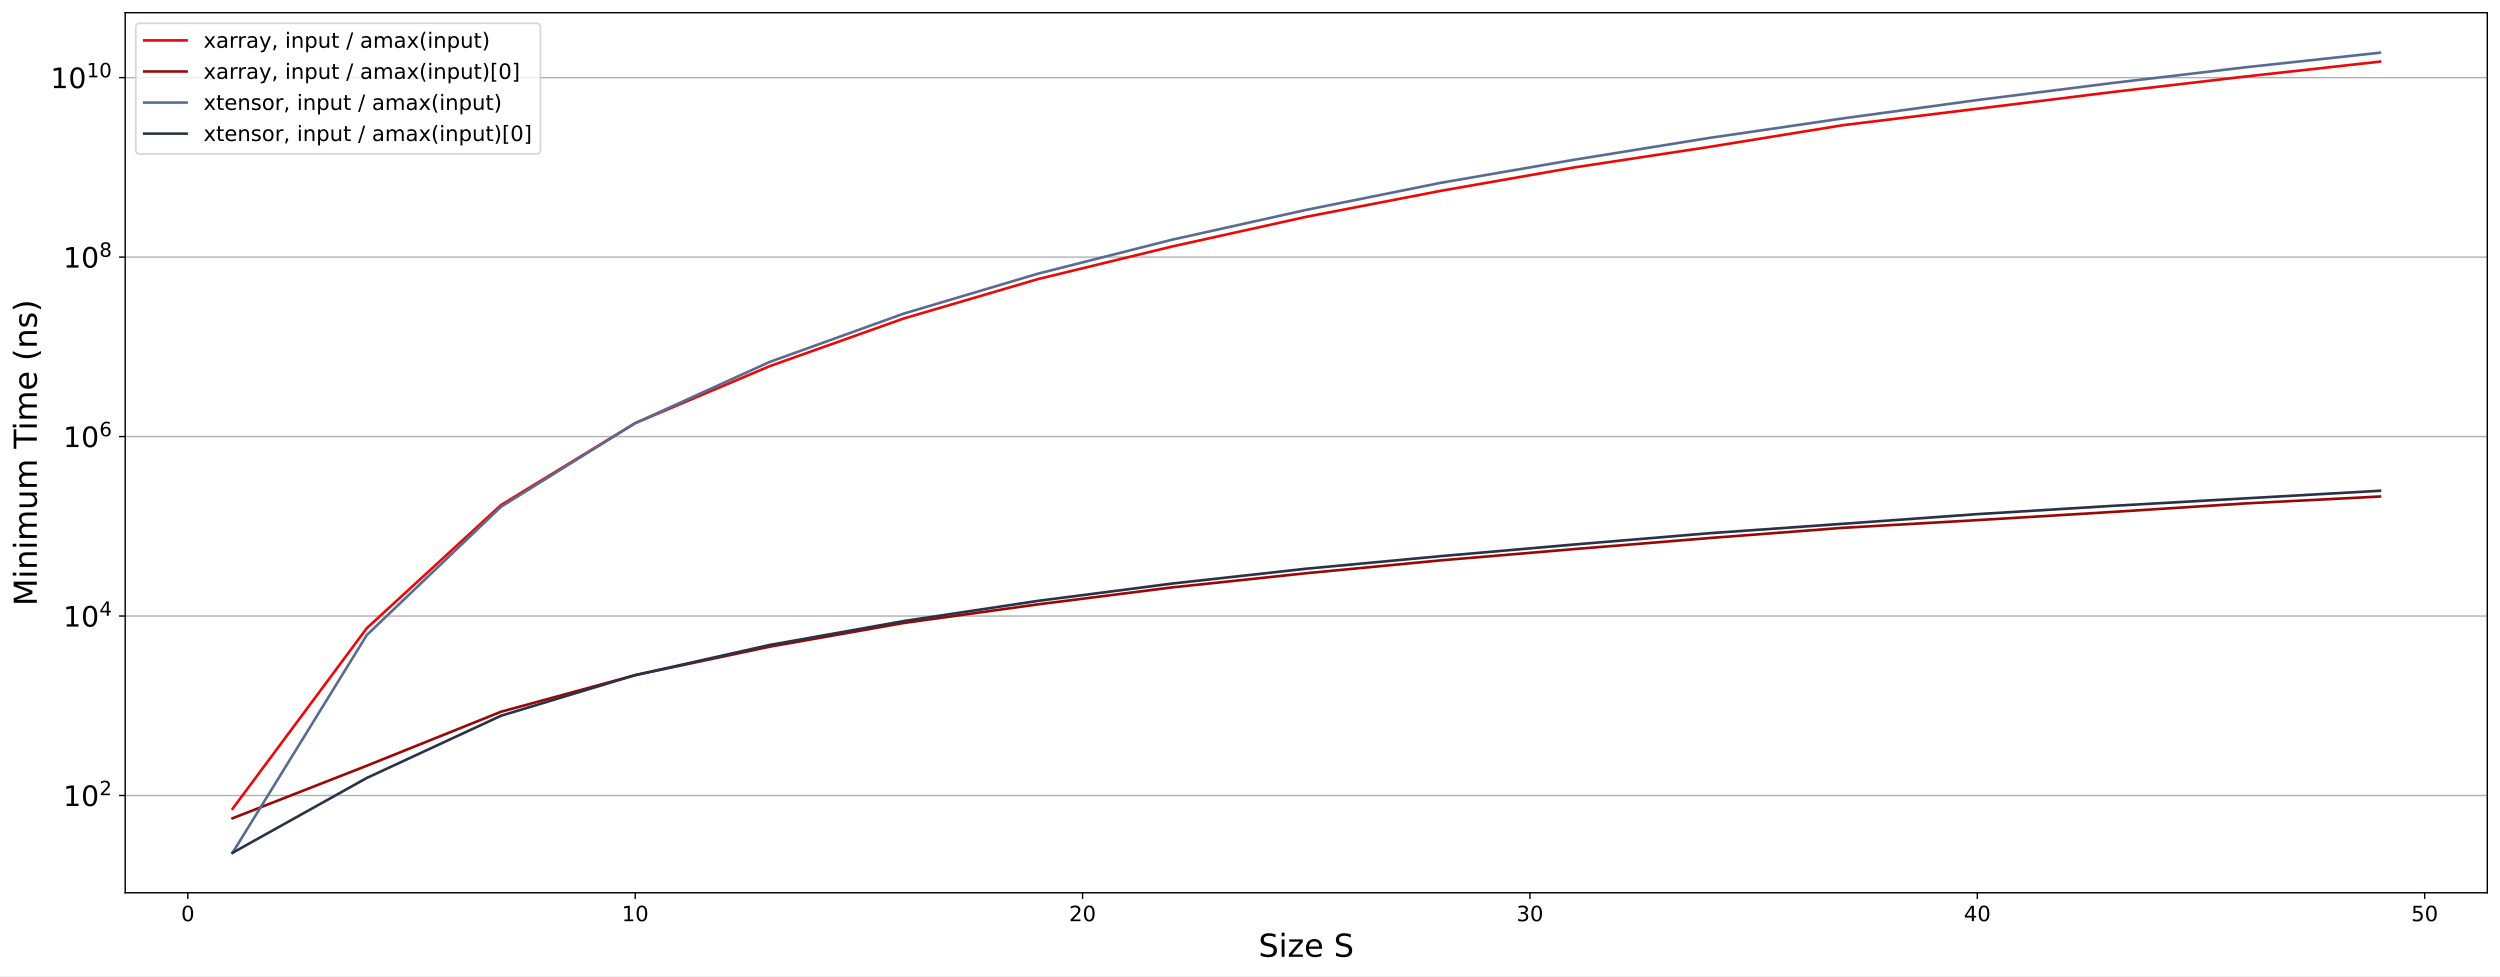
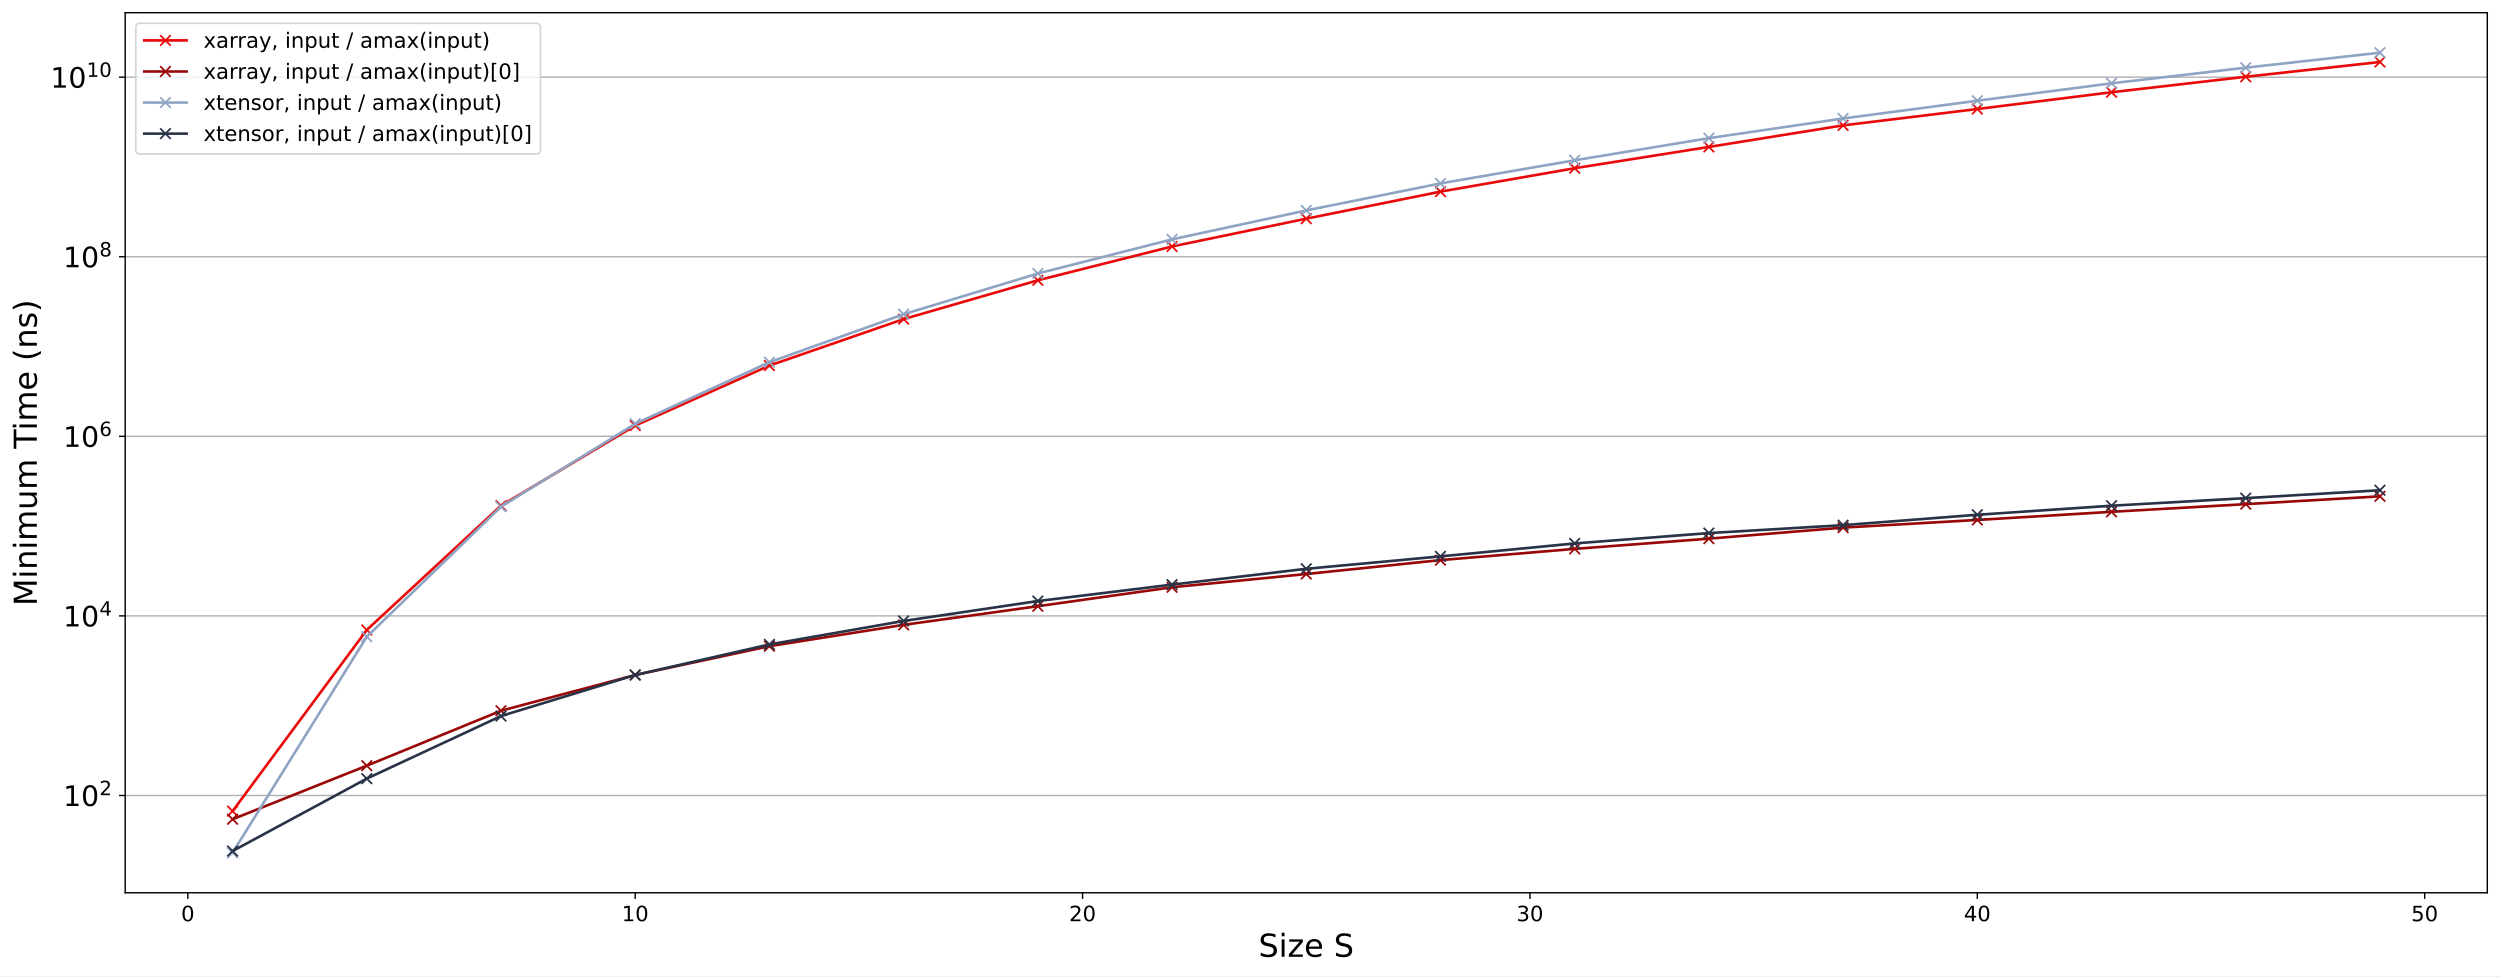
<svg xmlns="http://www.w3.org/2000/svg" xmlns:xlink="http://www.w3.org/1999/xlink" height="553.394pt" version="1.1" viewBox="0 0 1417.381 553.394" width="1417.381pt">
  <defs>
    <style type="text/css">
*{stroke-linecap:butt;stroke-linejoin:round;}
  </style>
  </defs>
  <g id="figure_1">
    <g id="patch_1">
      <path d="M 0 553.394  L 1417.381 553.394  L 1417.381 0  L 0 0  z " style="fill:#ffffff;" />
    </g>
    <g id="axes_1">
      <g id="patch_2">
        <path d="M 70.981 506.16  L 1410.181 506.16  L 1410.181 7.2  L 70.981 7.2  z " style="fill:#ffffff;" />
      </g>
      <g id="matplotlib.axis_1">
        <g id="xtick_1">
          <g id="line2d_1">
            <defs>
-               <path d="M 0 0  L 0 3.5  " id="m9d71d71142" style="stroke:#000000;stroke-width:0.8;" />
-             </defs>
-             <g>
-               <use style="stroke:#000000;stroke-width:0.8;" x="106.49" xlink:href="#m9d71d71142" y="506.16" />
+               <path d="M 0 0  L 0 3.5  " id="m4b5b449343" style="stroke:#000000;stroke-width:0.8;" />
+             </defs>
+             <g>
+               <use style="stroke:#000000;stroke-width:0.8;" x="106.49" xlink:href="#m4b5b449343" y="506.16" />
            </g>
          </g>
          <g id="text_1">
            <defs>
              <path d="M 31.781 66.406  Q 24.172 66.406 20.328 58.906  Q 16.5 51.422 16.5 36.375  Q 16.5 21.391 20.328 13.891  Q 24.172 6.391 31.781 6.391  Q 39.453 6.391 43.281 13.891  Q 47.125 21.391 47.125 36.375  Q 47.125 51.422 43.281 58.906  Q 39.453 66.406 31.781 66.406  z M 31.781 74.219  Q 44.047 74.219 50.516 64.516  Q 56.984 54.828 56.984 36.375  Q 56.984 17.969 50.516 8.266  Q 44.047 -1.422 31.781 -1.422  Q 19.531 -1.422 13.062 8.266  Q 6.594 17.969 6.594 36.375  Q 6.594 54.828 13.062 64.516  Q 19.531 74.219 31.781 74.219  z " id="DejaVuSans-48" />
            </defs>
            <g transform="translate(102.6722 522.2781)scale(0.12 -0.12)">
              <use xlink:href="#DejaVuSans-48" />
            </g>
          </g>
        </g>
        <g id="xtick_2">
          <g id="line2d_2">
            <g>
-               <use style="stroke:#000000;stroke-width:0.8;" x="360.126" xlink:href="#m9d71d71142" y="506.16" />
+               <use style="stroke:#000000;stroke-width:0.8;" x="360.126" xlink:href="#m4b5b449343" y="506.16" />
            </g>
          </g>
          <g id="text_2">
            <defs>
              <path d="M 12.406 8.297  L 28.516 8.297  L 28.516 63.922  L 10.984 60.406  L 10.984 69.391  L 28.422 72.906  L 38.281 72.906  L 38.281 8.297  L 54.391 8.297  L 54.391 0  L 12.406 0  z " id="DejaVuSans-49" />
            </defs>
            <g transform="translate(352.4911 522.2781)scale(0.12 -0.12)">
              <use xlink:href="#DejaVuSans-49" />
              <use x="63.623" xlink:href="#DejaVuSans-48" />
            </g>
          </g>
        </g>
        <g id="xtick_3">
          <g id="line2d_3">
            <g>
-               <use style="stroke:#000000;stroke-width:0.8;" x="613.762" xlink:href="#m9d71d71142" y="506.16" />
+               <use style="stroke:#000000;stroke-width:0.8;" x="613.762" xlink:href="#m4b5b449343" y="506.16" />
            </g>
          </g>
          <g id="text_3">
            <defs>
              <path d="M 19.188 8.297  L 53.609 8.297  L 53.609 0  L 7.328 0  L 7.328 8.297  Q 12.938 14.109 22.625 23.891  Q 32.328 33.688 34.812 36.531  Q 39.547 41.844 41.422 45.531  Q 43.312 49.219 43.312 52.781  Q 43.312 58.594 39.234 62.25  Q 35.156 65.922 28.609 65.922  Q 23.969 65.922 18.812 64.312  Q 13.672 62.703 7.812 59.422  L 7.812 69.391  Q 13.766 71.781 18.938 73  Q 24.125 74.219 28.422 74.219  Q 39.75 74.219 46.484 68.547  Q 53.219 62.891 53.219 53.422  Q 53.219 48.922 51.531 44.891  Q 49.859 40.875 45.406 35.406  Q 44.188 33.984 37.641 27.219  Q 31.109 20.453 19.188 8.297  z " id="DejaVuSans-50" />
            </defs>
            <g transform="translate(606.1274 522.2781)scale(0.12 -0.12)">
              <use xlink:href="#DejaVuSans-50" />
              <use x="63.623" xlink:href="#DejaVuSans-48" />
            </g>
          </g>
        </g>
        <g id="xtick_4">
          <g id="line2d_4">
            <g>
-               <use style="stroke:#000000;stroke-width:0.8;" x="867.399" xlink:href="#m9d71d71142" y="506.16" />
+               <use style="stroke:#000000;stroke-width:0.8;" x="867.399" xlink:href="#m4b5b449343" y="506.16" />
            </g>
          </g>
          <g id="text_4">
            <defs>
              <path d="M 40.578 39.312  Q 47.656 37.797 51.625 33  Q 55.609 28.219 55.609 21.188  Q 55.609 10.406 48.188 4.484  Q 40.766 -1.422 27.094 -1.422  Q 22.516 -1.422 17.656 -0.516  Q 12.797 0.391 7.625 2.203  L 7.625 11.719  Q 11.719 9.328 16.594 8.109  Q 21.484 6.891 26.812 6.891  Q 36.078 6.891 40.938 10.547  Q 45.797 14.203 45.797 21.188  Q 45.797 27.641 41.281 31.266  Q 36.766 34.906 28.719 34.906  L 20.219 34.906  L 20.219 43.016  L 29.109 43.016  Q 36.375 43.016 40.234 45.922  Q 44.094 48.828 44.094 54.297  Q 44.094 59.906 40.109 62.906  Q 36.141 65.922 28.719 65.922  Q 24.656 65.922 20.016 65.031  Q 15.375 64.156 9.812 62.312  L 9.812 71.094  Q 15.438 72.656 20.344 73.438  Q 25.25 74.219 29.594 74.219  Q 40.828 74.219 47.359 69.109  Q 53.906 64.016 53.906 55.328  Q 53.906 49.266 50.438 45.094  Q 46.969 40.922 40.578 39.312  z " id="DejaVuSans-51" />
            </defs>
            <g transform="translate(859.7638 522.2781)scale(0.12 -0.12)">
              <use xlink:href="#DejaVuSans-51" />
              <use x="63.623" xlink:href="#DejaVuSans-48" />
            </g>
          </g>
        </g>
        <g id="xtick_5">
          <g id="line2d_5">
            <g>
-               <use style="stroke:#000000;stroke-width:0.8;" x="1121.035" xlink:href="#m9d71d71142" y="506.16" />
+               <use style="stroke:#000000;stroke-width:0.8;" x="1121.035" xlink:href="#m4b5b449343" y="506.16" />
            </g>
          </g>
          <g id="text_5">
            <defs>
              <path d="M 37.797 64.312  L 12.891 25.391  L 37.797 25.391  z M 35.203 72.906  L 47.609 72.906  L 47.609 25.391  L 58.016 25.391  L 58.016 17.188  L 47.609 17.188  L 47.609 0  L 37.797 0  L 37.797 17.188  L 4.891 17.188  L 4.891 26.703  z " id="DejaVuSans-52" />
            </defs>
            <g transform="translate(1113.4 522.2781)scale(0.12 -0.12)">
              <use xlink:href="#DejaVuSans-52" />
              <use x="63.623" xlink:href="#DejaVuSans-48" />
            </g>
          </g>
        </g>
        <g id="xtick_6">
          <g id="line2d_6">
            <g>
-               <use style="stroke:#000000;stroke-width:0.8;" x="1374.672" xlink:href="#m9d71d71142" y="506.16" />
+               <use style="stroke:#000000;stroke-width:0.8;" x="1374.672" xlink:href="#m4b5b449343" y="506.16" />
            </g>
          </g>
          <g id="text_6">
            <defs>
              <path d="M 10.797 72.906  L 49.516 72.906  L 49.516 64.594  L 19.828 64.594  L 19.828 46.734  Q 21.969 47.469 24.109 47.828  Q 26.266 48.188 28.422 48.188  Q 40.625 48.188 47.75 41.5  Q 54.891 34.812 54.891 23.391  Q 54.891 11.625 47.562 5.094  Q 40.234 -1.422 26.906 -1.422  Q 22.312 -1.422 17.547 -0.641  Q 12.797 0.141 7.719 1.703  L 7.719 11.625  Q 12.109 9.234 16.797 8.062  Q 21.484 6.891 26.703 6.891  Q 35.156 6.891 40.078 11.328  Q 45.016 15.766 45.016 23.391  Q 45.016 31 40.078 35.438  Q 35.156 39.891 26.703 39.891  Q 22.75 39.891 18.812 39.016  Q 14.891 38.141 10.797 36.281  z " id="DejaVuSans-53" />
            </defs>
            <g transform="translate(1367.037 522.2781)scale(0.12 -0.12)">
              <use xlink:href="#DejaVuSans-53" />
              <use x="63.623" xlink:href="#DejaVuSans-48" />
            </g>
          </g>
        </g>
        <g id="text_7">
          <defs>
            <path d="M 53.516 70.516  L 53.516 60.891  Q 47.906 63.578 42.922 64.891  Q 37.938 66.219 33.297 66.219  Q 25.25 66.219 20.875 63.094  Q 16.5 59.969 16.5 54.203  Q 16.5 49.359 19.406 46.891  Q 22.312 44.438 30.422 42.922  L 36.375 41.703  Q 47.406 39.594 52.656 34.297  Q 57.906 29 57.906 20.125  Q 57.906 9.516 50.797 4.047  Q 43.703 -1.422 29.984 -1.422  Q 24.812 -1.422 18.969 -0.25  Q 13.141 0.922 6.891 3.219  L 6.891 13.375  Q 12.891 10.016 18.656 8.297  Q 24.422 6.594 29.984 6.594  Q 38.422 6.594 43.016 9.906  Q 47.609 13.234 47.609 19.391  Q 47.609 24.75 44.312 27.781  Q 41.016 30.812 33.5 32.328  L 27.484 33.5  Q 16.453 35.688 11.516 40.375  Q 6.594 45.062 6.594 53.422  Q 6.594 63.094 13.406 68.656  Q 20.219 74.219 32.172 74.219  Q 37.312 74.219 42.625 73.281  Q 47.953 72.359 53.516 70.516  z " id="DejaVuSans-83" />
            <path d="M 9.422 54.688  L 18.406 54.688  L 18.406 0  L 9.422 0  z M 9.422 75.984  L 18.406 75.984  L 18.406 64.594  L 9.422 64.594  z " id="DejaVuSans-105" />
            <path d="M 5.516 54.688  L 48.188 54.688  L 48.188 46.484  L 14.406 7.172  L 48.188 7.172  L 48.188 0  L 4.297 0  L 4.297 8.203  L 38.094 47.516  L 5.516 47.516  z " id="DejaVuSans-122" />
            <path d="M 56.203 29.594  L 56.203 25.203  L 14.891 25.203  Q 15.484 15.922 20.484 11.062  Q 25.484 6.203 34.422 6.203  Q 39.594 6.203 44.453 7.469  Q 49.312 8.734 54.109 11.281  L 54.109 2.781  Q 49.266 0.734 44.188 -0.344  Q 39.109 -1.422 33.891 -1.422  Q 20.797 -1.422 13.156 6.188  Q 5.516 13.812 5.516 26.812  Q 5.516 40.234 12.766 48.109  Q 20.016 56 32.328 56  Q 43.359 56 49.781 48.891  Q 56.203 41.797 56.203 29.594  z M 47.219 32.234  Q 47.125 39.594 43.094 43.984  Q 39.062 48.391 32.422 48.391  Q 24.906 48.391 20.391 44.141  Q 15.875 39.891 15.188 32.172  z " id="DejaVuSans-101" />
            <path id="DejaVuSans-32" />
          </defs>
          <g transform="translate(713.5314 542.4509)scale(0.18 -0.18)">
            <use xlink:href="#DejaVuSans-83" />
            <use x="63.477" xlink:href="#DejaVuSans-105" />
            <use x="91.26" xlink:href="#DejaVuSans-122" />
            <use x="143.75" xlink:href="#DejaVuSans-101" />
            <use x="205.273" xlink:href="#DejaVuSans-32" />
            <use x="237.061" xlink:href="#DejaVuSans-83" />
          </g>
        </g>
      </g>
      <g id="matplotlib.axis_2">
        <g id="ytick_1">
          <g id="line2d_7">
-             <path clip-path="url(#p08b0d090ac)" d="M 70.981 451.025  L 1410.181 451.025  " style="fill:none;stroke:#b0b0b0;stroke-linecap:square;stroke-width:0.8;" />
+             <path clip-path="url(#pbf42d641a6)" d="M 70.981 451.006  L 1410.181 451.006  " style="fill:none;stroke:#b0b0b0;stroke-linecap:square;stroke-width:0.8;" />
          </g>
          <g id="line2d_8">
            <defs>
-               <path d="M 0 0  L -3.5 0  " id="m9354017cf1" style="stroke:#000000;stroke-width:0.8;" />
-             </defs>
-             <g>
-               <use style="stroke:#000000;stroke-width:0.8;" x="70.981" xlink:href="#m9354017cf1" y="451.025" />
+               <path d="M 0 0  L -3.5 0  " id="md7ccac5f7c" style="stroke:#000000;stroke-width:0.8;" />
+             </defs>
+             <g>
+               <use style="stroke:#000000;stroke-width:0.8;" x="70.981" xlink:href="#md7ccac5f7c" y="451.006" />
            </g>
          </g>
          <g id="text_8">
-             <g transform="translate(35.82062 457.1035)scale(0.16 -0.16)">
+             <g transform="translate(35.82062 457.0851)scale(0.16 -0.16)">
              <use transform="translate(0 0.765625)" xlink:href="#DejaVuSans-49" />
              <use transform="translate(63.62305 0.765625)" xlink:href="#DejaVuSans-48" />
              <use transform="translate(128.2031 39.04688)scale(0.7)" xlink:href="#DejaVuSans-50" />
            </g>
          </g>
        </g>
        <g id="ytick_2">
          <g id="line2d_9">
-             <path clip-path="url(#p08b0d090ac)" d="M 70.981 349.27  L 1410.181 349.27  " style="fill:none;stroke:#b0b0b0;stroke-linecap:square;stroke-width:0.8;" />
+             <path clip-path="url(#pbf42d641a6)" d="M 70.981 349.195  L 1410.181 349.195  " style="fill:none;stroke:#b0b0b0;stroke-linecap:square;stroke-width:0.8;" />
          </g>
          <g id="line2d_10">
            <g>
-               <use style="stroke:#000000;stroke-width:0.8;" x="70.981" xlink:href="#m9354017cf1" y="349.27" />
+               <use style="stroke:#000000;stroke-width:0.8;" x="70.981" xlink:href="#md7ccac5f7c" y="349.195" />
            </g>
          </g>
          <g id="text_9">
-             <g transform="translate(35.82062 355.3492)scale(0.16 -0.16)">
+             <g transform="translate(35.82062 355.2733)scale(0.16 -0.16)">
              <use transform="translate(0 0.684375)" xlink:href="#DejaVuSans-49" />
              <use transform="translate(63.62305 0.684375)" xlink:href="#DejaVuSans-48" />
              <use transform="translate(128.2031 38.96563)scale(0.7)" xlink:href="#DejaVuSans-52" />
            </g>
          </g>
        </g>
        <g id="ytick_3">
          <g id="line2d_11">
-             <path clip-path="url(#p08b0d090ac)" d="M 70.981 247.516  L 1410.181 247.516  " style="fill:none;stroke:#b0b0b0;stroke-linecap:square;stroke-width:0.8;" />
+             <path clip-path="url(#pbf42d641a6)" d="M 70.981 247.383  L 1410.181 247.383  " style="fill:none;stroke:#b0b0b0;stroke-linecap:square;stroke-width:0.8;" />
          </g>
          <g id="line2d_12">
            <g>
-               <use style="stroke:#000000;stroke-width:0.8;" x="70.981" xlink:href="#m9354017cf1" y="247.516" />
+               <use style="stroke:#000000;stroke-width:0.8;" x="70.981" xlink:href="#md7ccac5f7c" y="247.383" />
            </g>
          </g>
          <g id="text_10">
            <defs>
              <path d="M 33.016 40.375  Q 26.375 40.375 22.484 35.828  Q 18.609 31.297 18.609 23.391  Q 18.609 15.531 22.484 10.953  Q 26.375 6.391 33.016 6.391  Q 39.656 6.391 43.531 10.953  Q 47.406 15.531 47.406 23.391  Q 47.406 31.297 43.531 35.828  Q 39.656 40.375 33.016 40.375  z M 52.594 71.297  L 52.594 62.312  Q 48.875 64.062 45.094 64.984  Q 41.312 65.922 37.594 65.922  Q 27.828 65.922 22.672 59.328  Q 17.531 52.734 16.797 39.406  Q 19.672 43.656 24.016 45.922  Q 28.375 48.188 33.594 48.188  Q 44.578 48.188 50.953 41.516  Q 57.328 34.859 57.328 23.391  Q 57.328 12.156 50.688 5.359  Q 44.047 -1.422 33.016 -1.422  Q 20.359 -1.422 13.672 8.266  Q 6.984 17.969 6.984 36.375  Q 6.984 53.656 15.188 63.938  Q 23.391 74.219 37.203 74.219  Q 40.922 74.219 44.703 73.484  Q 48.484 72.75 52.594 71.297  z " id="DejaVuSans-54" />
            </defs>
-             <g transform="translate(35.82062 253.5949)scale(0.16 -0.16)">
+             <g transform="translate(35.82062 253.4614)scale(0.16 -0.16)">
              <use transform="translate(0 0.765625)" xlink:href="#DejaVuSans-49" />
              <use transform="translate(63.62305 0.765625)" xlink:href="#DejaVuSans-48" />
              <use transform="translate(128.2031 39.04688)scale(0.7)" xlink:href="#DejaVuSans-54" />
            </g>
          </g>
        </g>
        <g id="ytick_4">
          <g id="line2d_13">
-             <path clip-path="url(#p08b0d090ac)" d="M 70.981 145.762  L 1410.181 145.762  " style="fill:none;stroke:#b0b0b0;stroke-linecap:square;stroke-width:0.8;" />
+             <path clip-path="url(#pbf42d641a6)" d="M 70.981 145.571  L 1410.181 145.571  " style="fill:none;stroke:#b0b0b0;stroke-linecap:square;stroke-width:0.8;" />
          </g>
          <g id="line2d_14">
            <g>
-               <use style="stroke:#000000;stroke-width:0.8;" x="70.981" xlink:href="#m9354017cf1" y="145.762" />
+               <use style="stroke:#000000;stroke-width:0.8;" x="70.981" xlink:href="#md7ccac5f7c" y="145.571" />
            </g>
          </g>
          <g id="text_11">
            <defs>
              <path d="M 31.781 34.625  Q 24.75 34.625 20.719 30.859  Q 16.703 27.094 16.703 20.516  Q 16.703 13.922 20.719 10.156  Q 24.75 6.391 31.781 6.391  Q 38.812 6.391 42.859 10.172  Q 46.922 13.969 46.922 20.516  Q 46.922 27.094 42.891 30.859  Q 38.875 34.625 31.781 34.625  z M 21.922 38.812  Q 15.578 40.375 12.031 44.719  Q 8.5 49.078 8.5 55.328  Q 8.5 64.062 14.719 69.141  Q 20.953 74.219 31.781 74.219  Q 42.672 74.219 48.875 69.141  Q 55.078 64.062 55.078 55.328  Q 55.078 49.078 51.531 44.719  Q 48 40.375 41.703 38.812  Q 48.828 37.156 52.797 32.312  Q 56.781 27.484 56.781 20.516  Q 56.781 9.906 50.312 4.234  Q 43.844 -1.422 31.781 -1.422  Q 19.734 -1.422 13.25 4.234  Q 6.781 9.906 6.781 20.516  Q 6.781 27.484 10.781 32.312  Q 14.797 37.156 21.922 38.812  z M 18.312 54.391  Q 18.312 48.734 21.844 45.562  Q 25.391 42.391 31.781 42.391  Q 38.141 42.391 41.719 45.562  Q 45.312 48.734 45.312 54.391  Q 45.312 60.062 41.719 63.234  Q 38.141 66.406 31.781 66.406  Q 25.391 66.406 21.844 63.234  Q 18.312 60.062 18.312 54.391  z " id="DejaVuSans-56" />
            </defs>
-             <g transform="translate(35.82062 151.8406)scale(0.16 -0.16)">
+             <g transform="translate(35.82062 151.6496)scale(0.16 -0.16)">
              <use transform="translate(0 0.765625)" xlink:href="#DejaVuSans-49" />
              <use transform="translate(63.62305 0.765625)" xlink:href="#DejaVuSans-48" />
              <use transform="translate(128.2031 39.04688)scale(0.7)" xlink:href="#DejaVuSans-56" />
            </g>
          </g>
        </g>
        <g id="ytick_5">
          <g id="line2d_15">
-             <path clip-path="url(#p08b0d090ac)" d="M 70.981 44.008  L 1410.181 44.008  " style="fill:none;stroke:#b0b0b0;stroke-linecap:square;stroke-width:0.8;" />
+             <path clip-path="url(#pbf42d641a6)" d="M 70.981 43.759  L 1410.181 43.759  " style="fill:none;stroke:#b0b0b0;stroke-linecap:square;stroke-width:0.8;" />
          </g>
          <g id="line2d_16">
            <g>
-               <use style="stroke:#000000;stroke-width:0.8;" x="70.981" xlink:href="#m9354017cf1" y="44.008" />
+               <use style="stroke:#000000;stroke-width:0.8;" x="70.981" xlink:href="#md7ccac5f7c" y="43.759" />
            </g>
          </g>
          <g id="text_12">
-             <g transform="translate(28.62063 50.08636)scale(0.16 -0.16)">
+             <g transform="translate(28.62063 49.8377)scale(0.16 -0.16)">
              <use transform="translate(0 0.765625)" xlink:href="#DejaVuSans-49" />
              <use transform="translate(63.62305 0.765625)" xlink:href="#DejaVuSans-48" />
              <use transform="translate(128.2031 39.04688)scale(0.7)" xlink:href="#DejaVuSans-49" />
              <use transform="translate(172.7393 39.04688)scale(0.7)" xlink:href="#DejaVuSans-48" />
            </g>
          </g>
        </g>
        <g id="text_13">
          <defs>
            <path d="M 9.812 72.906  L 24.516 72.906  L 43.109 23.297  L 61.812 72.906  L 76.516 72.906  L 76.516 0  L 66.891 0  L 66.891 64.016  L 48.094 14.016  L 38.188 14.016  L 19.391 64.016  L 19.391 0  L 9.812 0  z " id="DejaVuSans-77" />
            <path d="M 54.891 33.016  L 54.891 0  L 45.906 0  L 45.906 32.719  Q 45.906 40.484 42.875 44.328  Q 39.844 48.188 33.797 48.188  Q 26.516 48.188 22.312 43.547  Q 18.109 38.922 18.109 30.906  L 18.109 0  L 9.078 0  L 9.078 54.688  L 18.109 54.688  L 18.109 46.188  Q 21.344 51.125 25.703 53.562  Q 30.078 56 35.797 56  Q 45.219 56 50.047 50.172  Q 54.891 44.344 54.891 33.016  z " id="DejaVuSans-110" />
            <path d="M 52 44.188  Q 55.375 50.25 60.062 53.125  Q 64.75 56 71.094 56  Q 79.641 56 84.281 50.016  Q 88.922 44.047 88.922 33.016  L 88.922 0  L 79.891 0  L 79.891 32.719  Q 79.891 40.578 77.094 44.375  Q 74.312 48.188 68.609 48.188  Q 61.625 48.188 57.562 43.547  Q 53.516 38.922 53.516 30.906  L 53.516 0  L 44.484 0  L 44.484 32.719  Q 44.484 40.625 41.703 44.406  Q 38.922 48.188 33.109 48.188  Q 26.219 48.188 22.156 43.531  Q 18.109 38.875 18.109 30.906  L 18.109 0  L 9.078 0  L 9.078 54.688  L 18.109 54.688  L 18.109 46.188  Q 21.188 51.219 25.484 53.609  Q 29.781 56 35.688 56  Q 41.656 56 45.828 52.969  Q 50 49.953 52 44.188  z " id="DejaVuSans-109" />
            <path d="M 8.5 21.578  L 8.5 54.688  L 17.484 54.688  L 17.484 21.922  Q 17.484 14.156 20.5 10.266  Q 23.531 6.391 29.594 6.391  Q 36.859 6.391 41.078 11.031  Q 45.312 15.672 45.312 23.688  L 45.312 54.688  L 54.297 54.688  L 54.297 0  L 45.312 0  L 45.312 8.406  Q 42.047 3.422 37.719 1  Q 33.406 -1.422 27.688 -1.422  Q 18.266 -1.422 13.375 4.438  Q 8.5 10.297 8.5 21.578  z M 31.109 56  z " id="DejaVuSans-117" />
            <path d="M -0.297 72.906  L 61.375 72.906  L 61.375 64.594  L 35.5 64.594  L 35.5 0  L 25.594 0  L 25.594 64.594  L -0.297 64.594  z " id="DejaVuSans-84" />
            <path d="M 31 75.875  Q 24.469 64.656 21.281 53.656  Q 18.109 42.672 18.109 31.391  Q 18.109 20.125 21.312 9.062  Q 24.516 -2 31 -13.188  L 23.188 -13.188  Q 15.875 -1.703 12.234 9.375  Q 8.594 20.453 8.594 31.391  Q 8.594 42.281 12.203 53.312  Q 15.828 64.359 23.188 75.875  z " id="DejaVuSans-40" />
            <path d="M 44.281 53.078  L 44.281 44.578  Q 40.484 46.531 36.375 47.5  Q 32.281 48.484 27.875 48.484  Q 21.188 48.484 17.844 46.438  Q 14.5 44.391 14.5 40.281  Q 14.5 37.156 16.891 35.375  Q 19.281 33.594 26.516 31.984  L 29.594 31.297  Q 39.156 29.25 43.188 25.516  Q 47.219 21.781 47.219 15.094  Q 47.219 7.469 41.188 3.016  Q 35.156 -1.422 24.609 -1.422  Q 20.219 -1.422 15.453 -0.562  Q 10.688 0.297 5.422 2  L 5.422 11.281  Q 10.406 8.688 15.234 7.391  Q 20.062 6.109 24.812 6.109  Q 31.156 6.109 34.562 8.281  Q 37.984 10.453 37.984 14.406  Q 37.984 18.062 35.516 20.016  Q 33.062 21.969 24.703 23.781  L 21.578 24.516  Q 13.234 26.266 9.516 29.906  Q 5.812 33.547 5.812 39.891  Q 5.812 47.609 11.281 51.797  Q 16.75 56 26.812 56  Q 31.781 56 36.172 55.266  Q 40.578 54.547 44.281 53.078  z " id="DejaVuSans-115" />
            <path d="M 8.016 75.875  L 15.828 75.875  Q 23.141 64.359 26.781 53.312  Q 30.422 42.281 30.422 31.391  Q 30.422 20.453 26.781 9.375  Q 23.141 -1.703 15.828 -13.188  L 8.016 -13.188  Q 14.5 -2 17.703 9.062  Q 20.906 20.125 20.906 31.391  Q 20.906 42.672 17.703 53.656  Q 14.5 64.656 8.016 75.875  z " id="DejaVuSans-41" />
          </defs>
          <g transform="translate(20.87719 343.5427)rotate(-90)scale(0.18 -0.18)">
            <use xlink:href="#DejaVuSans-77" />
            <use x="86.279" xlink:href="#DejaVuSans-105" />
            <use x="114.062" xlink:href="#DejaVuSans-110" />
            <use x="177.441" xlink:href="#DejaVuSans-105" />
            <use x="205.225" xlink:href="#DejaVuSans-109" />
            <use x="302.637" xlink:href="#DejaVuSans-117" />
            <use x="366.016" xlink:href="#DejaVuSans-109" />
            <use x="463.428" xlink:href="#DejaVuSans-32" />
            <use x="495.215" xlink:href="#DejaVuSans-84" />
            <use x="553.174" xlink:href="#DejaVuSans-105" />
            <use x="580.957" xlink:href="#DejaVuSans-109" />
            <use x="678.369" xlink:href="#DejaVuSans-101" />
            <use x="739.893" xlink:href="#DejaVuSans-32" />
            <use x="771.68" xlink:href="#DejaVuSans-40" />
            <use x="810.693" xlink:href="#DejaVuSans-110" />
            <use x="874.072" xlink:href="#DejaVuSans-115" />
            <use x="926.172" xlink:href="#DejaVuSans-41" />
          </g>
        </g>
      </g>
      <g id="line2d_17">
-         <path clip-path="url(#p08b0d090ac)" d="M 131.853 458.546  L 207.944 356.151  L 284.035 286.329  L 360.126 239.895  L 436.217 207.647  L 512.308 180.585  L 588.399 158.253  L 664.49 139.753  L 740.581 122.913  L 816.672 108.22  L 892.762 94.885  L 968.853 83.323  L 1044.944 70.958  L 1121.035 61.651  L 1197.126 52.237  L 1273.217 43.361  L 1349.308 34.934  " style="fill:none;stroke:#ea0909;stroke-linecap:square;stroke-width:1.5;" />
+         <path clip-path="url(#pbf42d641a6)" d="M 131.853 459.872  L 207.944 357.158  L 284.035 286.709  L 360.126 241.282  L 436.217 207.266  L 512.308 180.91  L 588.399 158.914  L 664.49 139.735  L 740.581 123.973  L 816.672 108.649  L 892.762 95.367  L 968.853 83.302  L 1044.944 71.078  L 1121.035 61.8  L 1197.126 52.295  L 1273.217 43.518  L 1349.308 35.143  " style="fill:none;stroke:#ea0909;stroke-linecap:square;stroke-width:1.5;" />
+         <defs>
+           <path d="M -3 3  L 3 -3  M -3 -3  L 3 3  " id="mea8cdebfac" style="stroke:#ea0909;" />
+         </defs>
+         <g clip-path="url(#pbf42d641a6)">
+           <use style="fill:#ea0909;stroke:#ea0909;" x="131.853" xlink:href="#mea8cdebfac" y="459.872" />
+           <use style="fill:#ea0909;stroke:#ea0909;" x="207.944" xlink:href="#mea8cdebfac" y="357.158" />
+           <use style="fill:#ea0909;stroke:#ea0909;" x="284.035" xlink:href="#mea8cdebfac" y="286.709" />
+           <use style="fill:#ea0909;stroke:#ea0909;" x="360.126" xlink:href="#mea8cdebfac" y="241.282" />
+           <use style="fill:#ea0909;stroke:#ea0909;" x="436.217" xlink:href="#mea8cdebfac" y="207.266" />
+           <use style="fill:#ea0909;stroke:#ea0909;" x="512.308" xlink:href="#mea8cdebfac" y="180.91" />
+           <use style="fill:#ea0909;stroke:#ea0909;" x="588.399" xlink:href="#mea8cdebfac" y="158.914" />
+           <use style="fill:#ea0909;stroke:#ea0909;" x="664.49" xlink:href="#mea8cdebfac" y="139.735" />
+           <use style="fill:#ea0909;stroke:#ea0909;" x="740.581" xlink:href="#mea8cdebfac" y="123.973" />
+           <use style="fill:#ea0909;stroke:#ea0909;" x="816.672" xlink:href="#mea8cdebfac" y="108.649" />
+           <use style="fill:#ea0909;stroke:#ea0909;" x="892.762" xlink:href="#mea8cdebfac" y="95.367" />
+           <use style="fill:#ea0909;stroke:#ea0909;" x="968.853" xlink:href="#mea8cdebfac" y="83.302" />
+           <use style="fill:#ea0909;stroke:#ea0909;" x="1044.944" xlink:href="#mea8cdebfac" y="71.078" />
+           <use style="fill:#ea0909;stroke:#ea0909;" x="1121.035" xlink:href="#mea8cdebfac" y="61.8" />
+           <use style="fill:#ea0909;stroke:#ea0909;" x="1197.126" xlink:href="#mea8cdebfac" y="52.295" />
+           <use style="fill:#ea0909;stroke:#ea0909;" x="1273.217" xlink:href="#mea8cdebfac" y="43.518" />
+           <use style="fill:#ea0909;stroke:#ea0909;" x="1349.308" xlink:href="#mea8cdebfac" y="35.143" />
+         </g>
      </g>
      <g id="line2d_18">
-         <path clip-path="url(#p08b0d090ac)" d="M 131.853 463.914  L 207.944 434.127  L 284.035 403.532  L 360.126 382.754  L 436.217 366.663  L 512.308 353.201  L 588.399 342.644  L 664.49 333.029  L 740.581 324.974  L 816.672 317.713  L 892.762 311.282  L 968.853 305.064  L 1044.944 299.236  L 1121.035 294.889  L 1197.126 290.277  L 1273.217 285.408  L 1349.308 281.496  " style="fill:none;stroke:#9a0707;stroke-linecap:square;stroke-width:1.5;" />
+         <path clip-path="url(#pbf42d641a6)" d="M 131.853 464.463  L 207.944 434.099  L 284.035 402.954  L 360.126 382.697  L 436.217 366.344  L 512.308 354.261  L 588.399 343.677  L 664.49 332.943  L 740.581 325.431  L 816.672 317.545  L 892.762 311.185  L 968.853 305.385  L 1044.944 299.129  L 1121.035 294.782  L 1197.126 290.168  L 1273.217 285.822  L 1349.308 281.382  " style="fill:none;stroke:#9a0707;stroke-linecap:square;stroke-width:1.5;" />
+         <defs>
+           <path d="M -3 3  L 3 -3  M -3 -3  L 3 3  " id="m23c2c1f896" style="stroke:#9a0707;" />
+         </defs>
+         <g clip-path="url(#pbf42d641a6)">
+           <use style="fill:#9a0707;stroke:#9a0707;" x="131.853" xlink:href="#m23c2c1f896" y="464.463" />
+           <use style="fill:#9a0707;stroke:#9a0707;" x="207.944" xlink:href="#m23c2c1f896" y="434.099" />
+           <use style="fill:#9a0707;stroke:#9a0707;" x="284.035" xlink:href="#m23c2c1f896" y="402.954" />
+           <use style="fill:#9a0707;stroke:#9a0707;" x="360.126" xlink:href="#m23c2c1f896" y="382.697" />
+           <use style="fill:#9a0707;stroke:#9a0707;" x="436.217" xlink:href="#m23c2c1f896" y="366.344" />
+           <use style="fill:#9a0707;stroke:#9a0707;" x="512.308" xlink:href="#m23c2c1f896" y="354.261" />
+           <use style="fill:#9a0707;stroke:#9a0707;" x="588.399" xlink:href="#m23c2c1f896" y="343.677" />
+           <use style="fill:#9a0707;stroke:#9a0707;" x="664.49" xlink:href="#m23c2c1f896" y="332.943" />
+           <use style="fill:#9a0707;stroke:#9a0707;" x="740.581" xlink:href="#m23c2c1f896" y="325.431" />
+           <use style="fill:#9a0707;stroke:#9a0707;" x="816.672" xlink:href="#m23c2c1f896" y="317.545" />
+           <use style="fill:#9a0707;stroke:#9a0707;" x="892.762" xlink:href="#m23c2c1f896" y="311.185" />
+           <use style="fill:#9a0707;stroke:#9a0707;" x="968.853" xlink:href="#m23c2c1f896" y="305.385" />
+           <use style="fill:#9a0707;stroke:#9a0707;" x="1044.944" xlink:href="#m23c2c1f896" y="299.129" />
+           <use style="fill:#9a0707;stroke:#9a0707;" x="1121.035" xlink:href="#m23c2c1f896" y="294.782" />
+           <use style="fill:#9a0707;stroke:#9a0707;" x="1197.126" xlink:href="#m23c2c1f896" y="290.168" />
+           <use style="fill:#9a0707;stroke:#9a0707;" x="1273.217" xlink:href="#m23c2c1f896" y="285.822" />
+           <use style="fill:#9a0707;stroke:#9a0707;" x="1349.308" xlink:href="#m23c2c1f896" y="281.382" />
+         </g>
      </g>
      <g id="line2d_19">
-         <path clip-path="url(#p08b0d090ac)" d="M 131.853 483.48  L 207.944 360.054  L 284.035 287.334  L 360.126 239.895  L 436.217 205.255  L 512.308 177.819  L 588.399 155.165  L 664.49 135.901  L 740.581 118.987  L 816.672 103.672  L 892.762 90.514  L 968.853 78.23  L 1044.944 67.106  L 1121.035 56.721  L 1197.126 47.116  L 1273.217 38.131  L 1349.308 29.88  " style="fill:none;stroke:#586c91;stroke-linecap:square;stroke-width:1.5;" />
+         <path clip-path="url(#pbf42d641a6)" d="M 131.853 483.48  L 207.944 361.012  L 284.035 287.298  L 360.126 240.254  L 436.217 205.342  L 512.308 178.143  L 588.399 155.059  L 664.49 135.704  L 740.581 119.301  L 816.672 103.977  L 892.762 90.866  L 968.853 78.328  L 1044.944 67.167  L 1121.035 57.102  L 1197.126 47.23  L 1273.217 38.361  L 1349.308 29.88  " style="fill:none;stroke:#8fa4c3;stroke-linecap:square;stroke-width:1.5;" />
+         <defs>
+           <path d="M -3 3  L 3 -3  M -3 -3  L 3 3  " id="m9e9c532bfb" style="stroke:#8fa4c3;" />
+         </defs>
+         <g clip-path="url(#pbf42d641a6)">
+           <use style="fill:#8fa4c3;stroke:#8fa4c3;" x="131.853" xlink:href="#m9e9c532bfb" y="483.48" />
+           <use style="fill:#8fa4c3;stroke:#8fa4c3;" x="207.944" xlink:href="#m9e9c532bfb" y="361.012" />
+           <use style="fill:#8fa4c3;stroke:#8fa4c3;" x="284.035" xlink:href="#m9e9c532bfb" y="287.298" />
+           <use style="fill:#8fa4c3;stroke:#8fa4c3;" x="360.126" xlink:href="#m9e9c532bfb" y="240.254" />
+           <use style="fill:#8fa4c3;stroke:#8fa4c3;" x="436.217" xlink:href="#m9e9c532bfb" y="205.342" />
+           <use style="fill:#8fa4c3;stroke:#8fa4c3;" x="512.308" xlink:href="#m9e9c532bfb" y="178.143" />
+           <use style="fill:#8fa4c3;stroke:#8fa4c3;" x="588.399" xlink:href="#m9e9c532bfb" y="155.059" />
+           <use style="fill:#8fa4c3;stroke:#8fa4c3;" x="664.49" xlink:href="#m9e9c532bfb" y="135.704" />
+           <use style="fill:#8fa4c3;stroke:#8fa4c3;" x="740.581" xlink:href="#m9e9c532bfb" y="119.301" />
+           <use style="fill:#8fa4c3;stroke:#8fa4c3;" x="816.672" xlink:href="#m9e9c532bfb" y="103.977" />
+           <use style="fill:#8fa4c3;stroke:#8fa4c3;" x="892.762" xlink:href="#m9e9c532bfb" y="90.866" />
+           <use style="fill:#8fa4c3;stroke:#8fa4c3;" x="968.853" xlink:href="#m9e9c532bfb" y="78.328" />
+           <use style="fill:#8fa4c3;stroke:#8fa4c3;" x="1044.944" xlink:href="#m9e9c532bfb" y="67.167" />
+           <use style="fill:#8fa4c3;stroke:#8fa4c3;" x="1121.035" xlink:href="#m9e9c532bfb" y="57.102" />
+           <use style="fill:#8fa4c3;stroke:#8fa4c3;" x="1197.126" xlink:href="#m9e9c532bfb" y="47.23" />
+           <use style="fill:#8fa4c3;stroke:#8fa4c3;" x="1273.217" xlink:href="#m9e9c532bfb" y="38.361" />
+           <use style="fill:#8fa4c3;stroke:#8fa4c3;" x="1349.308" xlink:href="#m9e9c532bfb" y="29.88" />
+         </g>
      </g>
      <g id="line2d_20">
-         <path clip-path="url(#p08b0d090ac)" d="M 131.853 483.48  L 207.944 441.065  L 284.035 405.8  L 360.126 382.754  L 436.217 365.686  L 512.308 352.123  L 588.399 340.678  L 664.49 330.849  L 740.581 322.431  L 816.672 315.317  L 892.762 308.68  L 968.853 302.324  L 1044.944 296.956  L 1121.035 291.483  L 1197.126 286.826  L 1273.217 282.524  L 1349.308 278.231  " style="fill:none;stroke:#283347;stroke-linecap:square;stroke-width:1.5;" />
+         <path clip-path="url(#pbf42d641a6)" d="M 131.853 482.497  L 207.944 441.438  L 284.035 405.956  L 360.126 382.697  L 436.217 365.361  L 512.308 352.048  L 588.399 340.755  L 664.49 331.443  L 740.581 322.478  L 816.672 315.439  L 892.762 308.095  L 968.853 302.221  L 1044.944 297.734  L 1121.035 291.83  L 1197.126 286.709  L 1273.217 282.41  L 1349.308 277.933  " style="fill:none;stroke:#283347;stroke-linecap:square;stroke-width:1.5;" />
+         <defs>
+           <path d="M -3 3  L 3 -3  M -3 -3  L 3 3  " id="mcaf8629238" style="stroke:#283347;" />
+         </defs>
+         <g clip-path="url(#pbf42d641a6)">
+           <use style="fill:#283347;stroke:#283347;" x="131.853" xlink:href="#mcaf8629238" y="482.497" />
+           <use style="fill:#283347;stroke:#283347;" x="207.944" xlink:href="#mcaf8629238" y="441.438" />
+           <use style="fill:#283347;stroke:#283347;" x="284.035" xlink:href="#mcaf8629238" y="405.956" />
+           <use style="fill:#283347;stroke:#283347;" x="360.126" xlink:href="#mcaf8629238" y="382.697" />
+           <use style="fill:#283347;stroke:#283347;" x="436.217" xlink:href="#mcaf8629238" y="365.361" />
+           <use style="fill:#283347;stroke:#283347;" x="512.308" xlink:href="#mcaf8629238" y="352.048" />
+           <use style="fill:#283347;stroke:#283347;" x="588.399" xlink:href="#mcaf8629238" y="340.755" />
+           <use style="fill:#283347;stroke:#283347;" x="664.49" xlink:href="#mcaf8629238" y="331.443" />
+           <use style="fill:#283347;stroke:#283347;" x="740.581" xlink:href="#mcaf8629238" y="322.478" />
+           <use style="fill:#283347;stroke:#283347;" x="816.672" xlink:href="#mcaf8629238" y="315.439" />
+           <use style="fill:#283347;stroke:#283347;" x="892.762" xlink:href="#mcaf8629238" y="308.095" />
+           <use style="fill:#283347;stroke:#283347;" x="968.853" xlink:href="#mcaf8629238" y="302.221" />
+           <use style="fill:#283347;stroke:#283347;" x="1044.944" xlink:href="#mcaf8629238" y="297.734" />
+           <use style="fill:#283347;stroke:#283347;" x="1121.035" xlink:href="#mcaf8629238" y="291.83" />
+           <use style="fill:#283347;stroke:#283347;" x="1197.126" xlink:href="#mcaf8629238" y="286.709" />
+           <use style="fill:#283347;stroke:#283347;" x="1273.217" xlink:href="#mcaf8629238" y="282.41" />
+           <use style="fill:#283347;stroke:#283347;" x="1349.308" xlink:href="#mcaf8629238" y="277.933" />
+         </g>
      </g>
      <g id="patch_3">
        <path d="M 70.981 506.16  L 70.981 7.2  " style="fill:none;stroke:#000000;stroke-linecap:square;stroke-linejoin:miter;stroke-width:0.8;" />
      </g>
      <g id="patch_4">
        <path d="M 1410.181 506.16  L 1410.181 7.2  " style="fill:none;stroke:#000000;stroke-linecap:square;stroke-linejoin:miter;stroke-width:0.8;" />
      </g>
      <g id="patch_5">
        <path d="M 70.981 506.16  L 1410.181 506.16  " style="fill:none;stroke:#000000;stroke-linecap:square;stroke-linejoin:miter;stroke-width:0.8;" />
      </g>
      <g id="patch_6">
        <path d="M 70.981 7.2  L 1410.181 7.2  " style="fill:none;stroke:#000000;stroke-linecap:square;stroke-linejoin:miter;stroke-width:0.8;" />
      </g>
      <g id="legend_1">
        <g id="patch_7">
          <path d="M 79.381 87.255  L 303.994 87.255  Q 306.394 87.255 306.394 84.855  L 306.394 15.6  Q 306.394 13.2 303.994 13.2  L 79.381 13.2  Q 76.981 13.2 76.981 15.6  L 76.981 84.855  Q 76.981 87.255 79.381 87.255  z " style="fill:#ffffff;opacity:0.8;stroke:#cccccc;stroke-linejoin:miter;" />
        </g>
        <g id="line2d_21">
          <path d="M 81.781 22.918  L 105.781 22.918  " style="fill:none;stroke:#ea0909;stroke-linecap:square;stroke-width:1.5;" />
        </g>
-         <g id="line2d_22" />
+         <g id="line2d_22">
+           <g>
+             <use style="fill:#ea0909;stroke:#ea0909;" x="93.781" xlink:href="#mea8cdebfac" y="22.918" />
+           </g>
+         </g>
        <g id="text_14">
          <defs>
            <path d="M 54.891 54.688  L 35.109 28.078  L 55.906 0  L 45.312 0  L 29.391 21.484  L 13.484 0  L 2.875 0  L 24.125 28.609  L 4.688 54.688  L 15.281 54.688  L 29.781 35.203  L 44.281 54.688  z " id="DejaVuSans-120" />
            <path d="M 34.281 27.484  Q 23.391 27.484 19.188 25  Q 14.984 22.516 14.984 16.5  Q 14.984 11.719 18.141 8.906  Q 21.297 6.109 26.703 6.109  Q 34.188 6.109 38.703 11.406  Q 43.219 16.703 43.219 25.484  L 43.219 27.484  z M 52.203 31.203  L 52.203 0  L 43.219 0  L 43.219 8.297  Q 40.141 3.328 35.547 0.953  Q 30.953 -1.422 24.312 -1.422  Q 15.922 -1.422 10.953 3.297  Q 6 8.016 6 15.922  Q 6 25.141 12.172 29.828  Q 18.359 34.516 30.609 34.516  L 43.219 34.516  L 43.219 35.406  Q 43.219 41.609 39.141 45  Q 35.062 48.391 27.688 48.391  Q 23 48.391 18.547 47.266  Q 14.109 46.141 10.016 43.891  L 10.016 52.203  Q 14.938 54.109 19.578 55.047  Q 24.219 56 28.609 56  Q 40.484 56 46.344 49.844  Q 52.203 43.703 52.203 31.203  z " id="DejaVuSans-97" />
            <path d="M 41.109 46.297  Q 39.594 47.172 37.812 47.578  Q 36.031 48 33.891 48  Q 26.266 48 22.188 43.047  Q 18.109 38.094 18.109 28.812  L 18.109 0  L 9.078 0  L 9.078 54.688  L 18.109 54.688  L 18.109 46.188  Q 20.953 51.172 25.484 53.578  Q 30.031 56 36.531 56  Q 37.453 56 38.578 55.875  Q 39.703 55.766 41.062 55.516  z " id="DejaVuSans-114" />
            <path d="M 32.172 -5.078  Q 28.375 -14.844 24.75 -17.812  Q 21.141 -20.797 15.094 -20.797  L 7.906 -20.797  L 7.906 -13.281  L 13.188 -13.281  Q 16.891 -13.281 18.938 -11.516  Q 21 -9.766 23.484 -3.219  L 25.094 0.875  L 2.984 54.688  L 12.5 54.688  L 29.594 11.922  L 46.688 54.688  L 56.203 54.688  z " id="DejaVuSans-121" />
            <path d="M 11.719 12.406  L 22.016 12.406  L 22.016 4  L 14.016 -11.625  L 7.719 -11.625  L 11.719 4  z " id="DejaVuSans-44" />
            <path d="M 18.109 8.203  L 18.109 -20.797  L 9.078 -20.797  L 9.078 54.688  L 18.109 54.688  L 18.109 46.391  Q 20.953 51.266 25.266 53.625  Q 29.594 56 35.594 56  Q 45.562 56 51.781 48.094  Q 58.016 40.188 58.016 27.297  Q 58.016 14.406 51.781 6.484  Q 45.562 -1.422 35.594 -1.422  Q 29.594 -1.422 25.266 0.953  Q 20.953 3.328 18.109 8.203  z M 48.688 27.297  Q 48.688 37.203 44.609 42.844  Q 40.531 48.484 33.406 48.484  Q 26.266 48.484 22.188 42.844  Q 18.109 37.203 18.109 27.297  Q 18.109 17.391 22.188 11.75  Q 26.266 6.109 33.406 6.109  Q 40.531 6.109 44.609 11.75  Q 48.688 17.391 48.688 27.297  z " id="DejaVuSans-112" />
            <path d="M 18.312 70.219  L 18.312 54.688  L 36.812 54.688  L 36.812 47.703  L 18.312 47.703  L 18.312 18.016  Q 18.312 11.328 20.141 9.422  Q 21.969 7.516 27.594 7.516  L 36.812 7.516  L 36.812 0  L 27.594 0  Q 17.188 0 13.234 3.875  Q 9.281 7.766 9.281 18.016  L 9.281 47.703  L 2.688 47.703  L 2.688 54.688  L 9.281 54.688  L 9.281 70.219  z " id="DejaVuSans-116" />
            <path d="M 25.391 72.906  L 33.688 72.906  L 8.297 -9.281  L 0 -9.281  z " id="DejaVuSans-47" />
          </defs>
          <g transform="translate(115.3806 27.11812)scale(0.12 -0.12)">
            <use xlink:href="#DejaVuSans-120" />
            <use x="59.18" xlink:href="#DejaVuSans-97" />
            <use x="120.459" xlink:href="#DejaVuSans-114" />
            <use x="159.822" xlink:href="#DejaVuSans-114" />
            <use x="200.936" xlink:href="#DejaVuSans-97" />
            <use x="262.215" xlink:href="#DejaVuSans-121" />
            <use x="321.395" xlink:href="#DejaVuSans-44" />
            <use x="353.182" xlink:href="#DejaVuSans-32" />
            <use x="384.969" xlink:href="#DejaVuSans-105" />
            <use x="412.752" xlink:href="#DejaVuSans-110" />
            <use x="476.131" xlink:href="#DejaVuSans-112" />
            <use x="539.607" xlink:href="#DejaVuSans-117" />
            <use x="602.986" xlink:href="#DejaVuSans-116" />
            <use x="642.195" xlink:href="#DejaVuSans-32" />
            <use x="673.982" xlink:href="#DejaVuSans-47" />
            <use x="707.674" xlink:href="#DejaVuSans-32" />
            <use x="739.461" xlink:href="#DejaVuSans-97" />
            <use x="800.74" xlink:href="#DejaVuSans-109" />
            <use x="898.152" xlink:href="#DejaVuSans-97" />
            <use x="959.432" xlink:href="#DejaVuSans-120" />
            <use x="1018.611" xlink:href="#DejaVuSans-40" />
            <use x="1057.625" xlink:href="#DejaVuSans-105" />
            <use x="1085.408" xlink:href="#DejaVuSans-110" />
            <use x="1148.787" xlink:href="#DejaVuSans-112" />
            <use x="1212.264" xlink:href="#DejaVuSans-117" />
            <use x="1275.643" xlink:href="#DejaVuSans-116" />
            <use x="1314.852" xlink:href="#DejaVuSans-41" />
          </g>
        </g>
        <g id="line2d_23">
          <path d="M 81.781 40.532  L 105.781 40.532  " style="fill:none;stroke:#9a0707;stroke-linecap:square;stroke-width:1.5;" />
        </g>
-         <g id="line2d_24" />
+         <g id="line2d_24">
+           <g>
+             <use style="fill:#9a0707;stroke:#9a0707;" x="93.781" xlink:href="#m23c2c1f896" y="40.532" />
+           </g>
+         </g>
        <g id="text_15">
          <defs>
            <path d="M 8.594 75.984  L 29.297 75.984  L 29.297 69  L 17.578 69  L 17.578 -6.203  L 29.297 -6.203  L 29.297 -13.188  L 8.594 -13.188  z " id="DejaVuSans-91" />
            <path d="M 30.422 75.984  L 30.422 -13.188  L 9.719 -13.188  L 9.719 -6.203  L 21.391 -6.203  L 21.391 69  L 9.719 69  L 9.719 75.984  z " id="DejaVuSans-93" />
          </defs>
          <g transform="translate(115.3806 44.73188)scale(0.12 -0.12)">
            <use xlink:href="#DejaVuSans-120" />
            <use x="59.18" xlink:href="#DejaVuSans-97" />
            <use x="120.459" xlink:href="#DejaVuSans-114" />
            <use x="159.822" xlink:href="#DejaVuSans-114" />
            <use x="200.936" xlink:href="#DejaVuSans-97" />
            <use x="262.215" xlink:href="#DejaVuSans-121" />
            <use x="321.395" xlink:href="#DejaVuSans-44" />
            <use x="353.182" xlink:href="#DejaVuSans-32" />
            <use x="384.969" xlink:href="#DejaVuSans-105" />
            <use x="412.752" xlink:href="#DejaVuSans-110" />
            <use x="476.131" xlink:href="#DejaVuSans-112" />
            <use x="539.607" xlink:href="#DejaVuSans-117" />
            <use x="602.986" xlink:href="#DejaVuSans-116" />
            <use x="642.195" xlink:href="#DejaVuSans-32" />
            <use x="673.982" xlink:href="#DejaVuSans-47" />
            <use x="707.674" xlink:href="#DejaVuSans-32" />
            <use x="739.461" xlink:href="#DejaVuSans-97" />
            <use x="800.74" xlink:href="#DejaVuSans-109" />
            <use x="898.152" xlink:href="#DejaVuSans-97" />
            <use x="959.432" xlink:href="#DejaVuSans-120" />
            <use x="1018.611" xlink:href="#DejaVuSans-40" />
            <use x="1057.625" xlink:href="#DejaVuSans-105" />
            <use x="1085.408" xlink:href="#DejaVuSans-110" />
            <use x="1148.787" xlink:href="#DejaVuSans-112" />
            <use x="1212.264" xlink:href="#DejaVuSans-117" />
            <use x="1275.643" xlink:href="#DejaVuSans-116" />
            <use x="1314.852" xlink:href="#DejaVuSans-41" />
            <use x="1353.865" xlink:href="#DejaVuSans-91" />
            <use x="1392.879" xlink:href="#DejaVuSans-48" />
            <use x="1456.502" xlink:href="#DejaVuSans-93" />
          </g>
        </g>
        <g id="line2d_25">
-           <path d="M 81.781 58.146  L 105.781 58.146  " style="fill:none;stroke:#586c91;stroke-linecap:square;stroke-width:1.5;" />
-         </g>
-         <g id="line2d_26" />
+           <path d="M 81.781 58.146  L 105.781 58.146  " style="fill:none;stroke:#8fa4c3;stroke-linecap:square;stroke-width:1.5;" />
+         </g>
+         <g id="line2d_26">
+           <g>
+             <use style="fill:#8fa4c3;stroke:#8fa4c3;" x="93.781" xlink:href="#m9e9c532bfb" y="58.146" />
+           </g>
+         </g>
        <g id="text_16">
          <defs>
            <path d="M 30.609 48.391  Q 23.391 48.391 19.188 42.75  Q 14.984 37.109 14.984 27.297  Q 14.984 17.484 19.156 11.844  Q 23.344 6.203 30.609 6.203  Q 37.797 6.203 41.984 11.859  Q 46.188 17.531 46.188 27.297  Q 46.188 37.016 41.984 42.703  Q 37.797 48.391 30.609 48.391  z M 30.609 56  Q 42.328 56 49.016 48.375  Q 55.719 40.766 55.719 27.297  Q 55.719 13.875 49.016 6.219  Q 42.328 -1.422 30.609 -1.422  Q 18.844 -1.422 12.172 6.219  Q 5.516 13.875 5.516 27.297  Q 5.516 40.766 12.172 48.375  Q 18.844 56 30.609 56  z " id="DejaVuSans-111" />
          </defs>
          <g transform="translate(115.3806 62.34562)scale(0.12 -0.12)">
            <use xlink:href="#DejaVuSans-120" />
            <use x="59.18" xlink:href="#DejaVuSans-116" />
            <use x="98.389" xlink:href="#DejaVuSans-101" />
            <use x="159.912" xlink:href="#DejaVuSans-110" />
            <use x="223.291" xlink:href="#DejaVuSans-115" />
            <use x="275.391" xlink:href="#DejaVuSans-111" />
            <use x="336.572" xlink:href="#DejaVuSans-114" />
            <use x="377.686" xlink:href="#DejaVuSans-44" />
            <use x="409.473" xlink:href="#DejaVuSans-32" />
            <use x="441.26" xlink:href="#DejaVuSans-105" />
            <use x="469.043" xlink:href="#DejaVuSans-110" />
            <use x="532.422" xlink:href="#DejaVuSans-112" />
            <use x="595.898" xlink:href="#DejaVuSans-117" />
            <use x="659.277" xlink:href="#DejaVuSans-116" />
            <use x="698.486" xlink:href="#DejaVuSans-32" />
            <use x="730.273" xlink:href="#DejaVuSans-47" />
            <use x="763.965" xlink:href="#DejaVuSans-32" />
            <use x="795.752" xlink:href="#DejaVuSans-97" />
            <use x="857.031" xlink:href="#DejaVuSans-109" />
            <use x="954.443" xlink:href="#DejaVuSans-97" />
            <use x="1015.723" xlink:href="#DejaVuSans-120" />
            <use x="1074.902" xlink:href="#DejaVuSans-40" />
            <use x="1113.916" xlink:href="#DejaVuSans-105" />
            <use x="1141.699" xlink:href="#DejaVuSans-110" />
            <use x="1205.078" xlink:href="#DejaVuSans-112" />
            <use x="1268.555" xlink:href="#DejaVuSans-117" />
            <use x="1331.934" xlink:href="#DejaVuSans-116" />
            <use x="1371.143" xlink:href="#DejaVuSans-41" />
          </g>
        </g>
        <g id="line2d_27">
          <path d="M 81.781 75.759  L 105.781 75.759  " style="fill:none;stroke:#283347;stroke-linecap:square;stroke-width:1.5;" />
        </g>
-         <g id="line2d_28" />
+         <g id="line2d_28">
+           <g>
+             <use style="fill:#283347;stroke:#283347;" x="93.781" xlink:href="#mcaf8629238" y="75.759" />
+           </g>
+         </g>
        <g id="text_17">
          <g transform="translate(115.3806 79.95937)scale(0.12 -0.12)">
            <use xlink:href="#DejaVuSans-120" />
            <use x="59.18" xlink:href="#DejaVuSans-116" />
            <use x="98.389" xlink:href="#DejaVuSans-101" />
            <use x="159.912" xlink:href="#DejaVuSans-110" />
            <use x="223.291" xlink:href="#DejaVuSans-115" />
            <use x="275.391" xlink:href="#DejaVuSans-111" />
            <use x="336.572" xlink:href="#DejaVuSans-114" />
            <use x="377.686" xlink:href="#DejaVuSans-44" />
            <use x="409.473" xlink:href="#DejaVuSans-32" />
            <use x="441.26" xlink:href="#DejaVuSans-105" />
            <use x="469.043" xlink:href="#DejaVuSans-110" />
            <use x="532.422" xlink:href="#DejaVuSans-112" />
            <use x="595.898" xlink:href="#DejaVuSans-117" />
            <use x="659.277" xlink:href="#DejaVuSans-116" />
            <use x="698.486" xlink:href="#DejaVuSans-32" />
            <use x="730.273" xlink:href="#DejaVuSans-47" />
            <use x="763.965" xlink:href="#DejaVuSans-32" />
            <use x="795.752" xlink:href="#DejaVuSans-97" />
            <use x="857.031" xlink:href="#DejaVuSans-109" />
            <use x="954.443" xlink:href="#DejaVuSans-97" />
            <use x="1015.723" xlink:href="#DejaVuSans-120" />
            <use x="1074.902" xlink:href="#DejaVuSans-40" />
            <use x="1113.916" xlink:href="#DejaVuSans-105" />
            <use x="1141.699" xlink:href="#DejaVuSans-110" />
            <use x="1205.078" xlink:href="#DejaVuSans-112" />
            <use x="1268.555" xlink:href="#DejaVuSans-117" />
            <use x="1331.934" xlink:href="#DejaVuSans-116" />
            <use x="1371.143" xlink:href="#DejaVuSans-41" />
            <use x="1410.156" xlink:href="#DejaVuSans-91" />
            <use x="1449.17" xlink:href="#DejaVuSans-48" />
            <use x="1512.793" xlink:href="#DejaVuSans-93" />
          </g>
        </g>
      </g>
    </g>
  </g>
  <defs>
-     <clipPath id="p08b0d090ac">
+     <clipPath id="pbf42d641a6">
      <rect height="498.96" width="1339.2" x="70.981" y="7.2" />
    </clipPath>
  </defs>
</svg>
